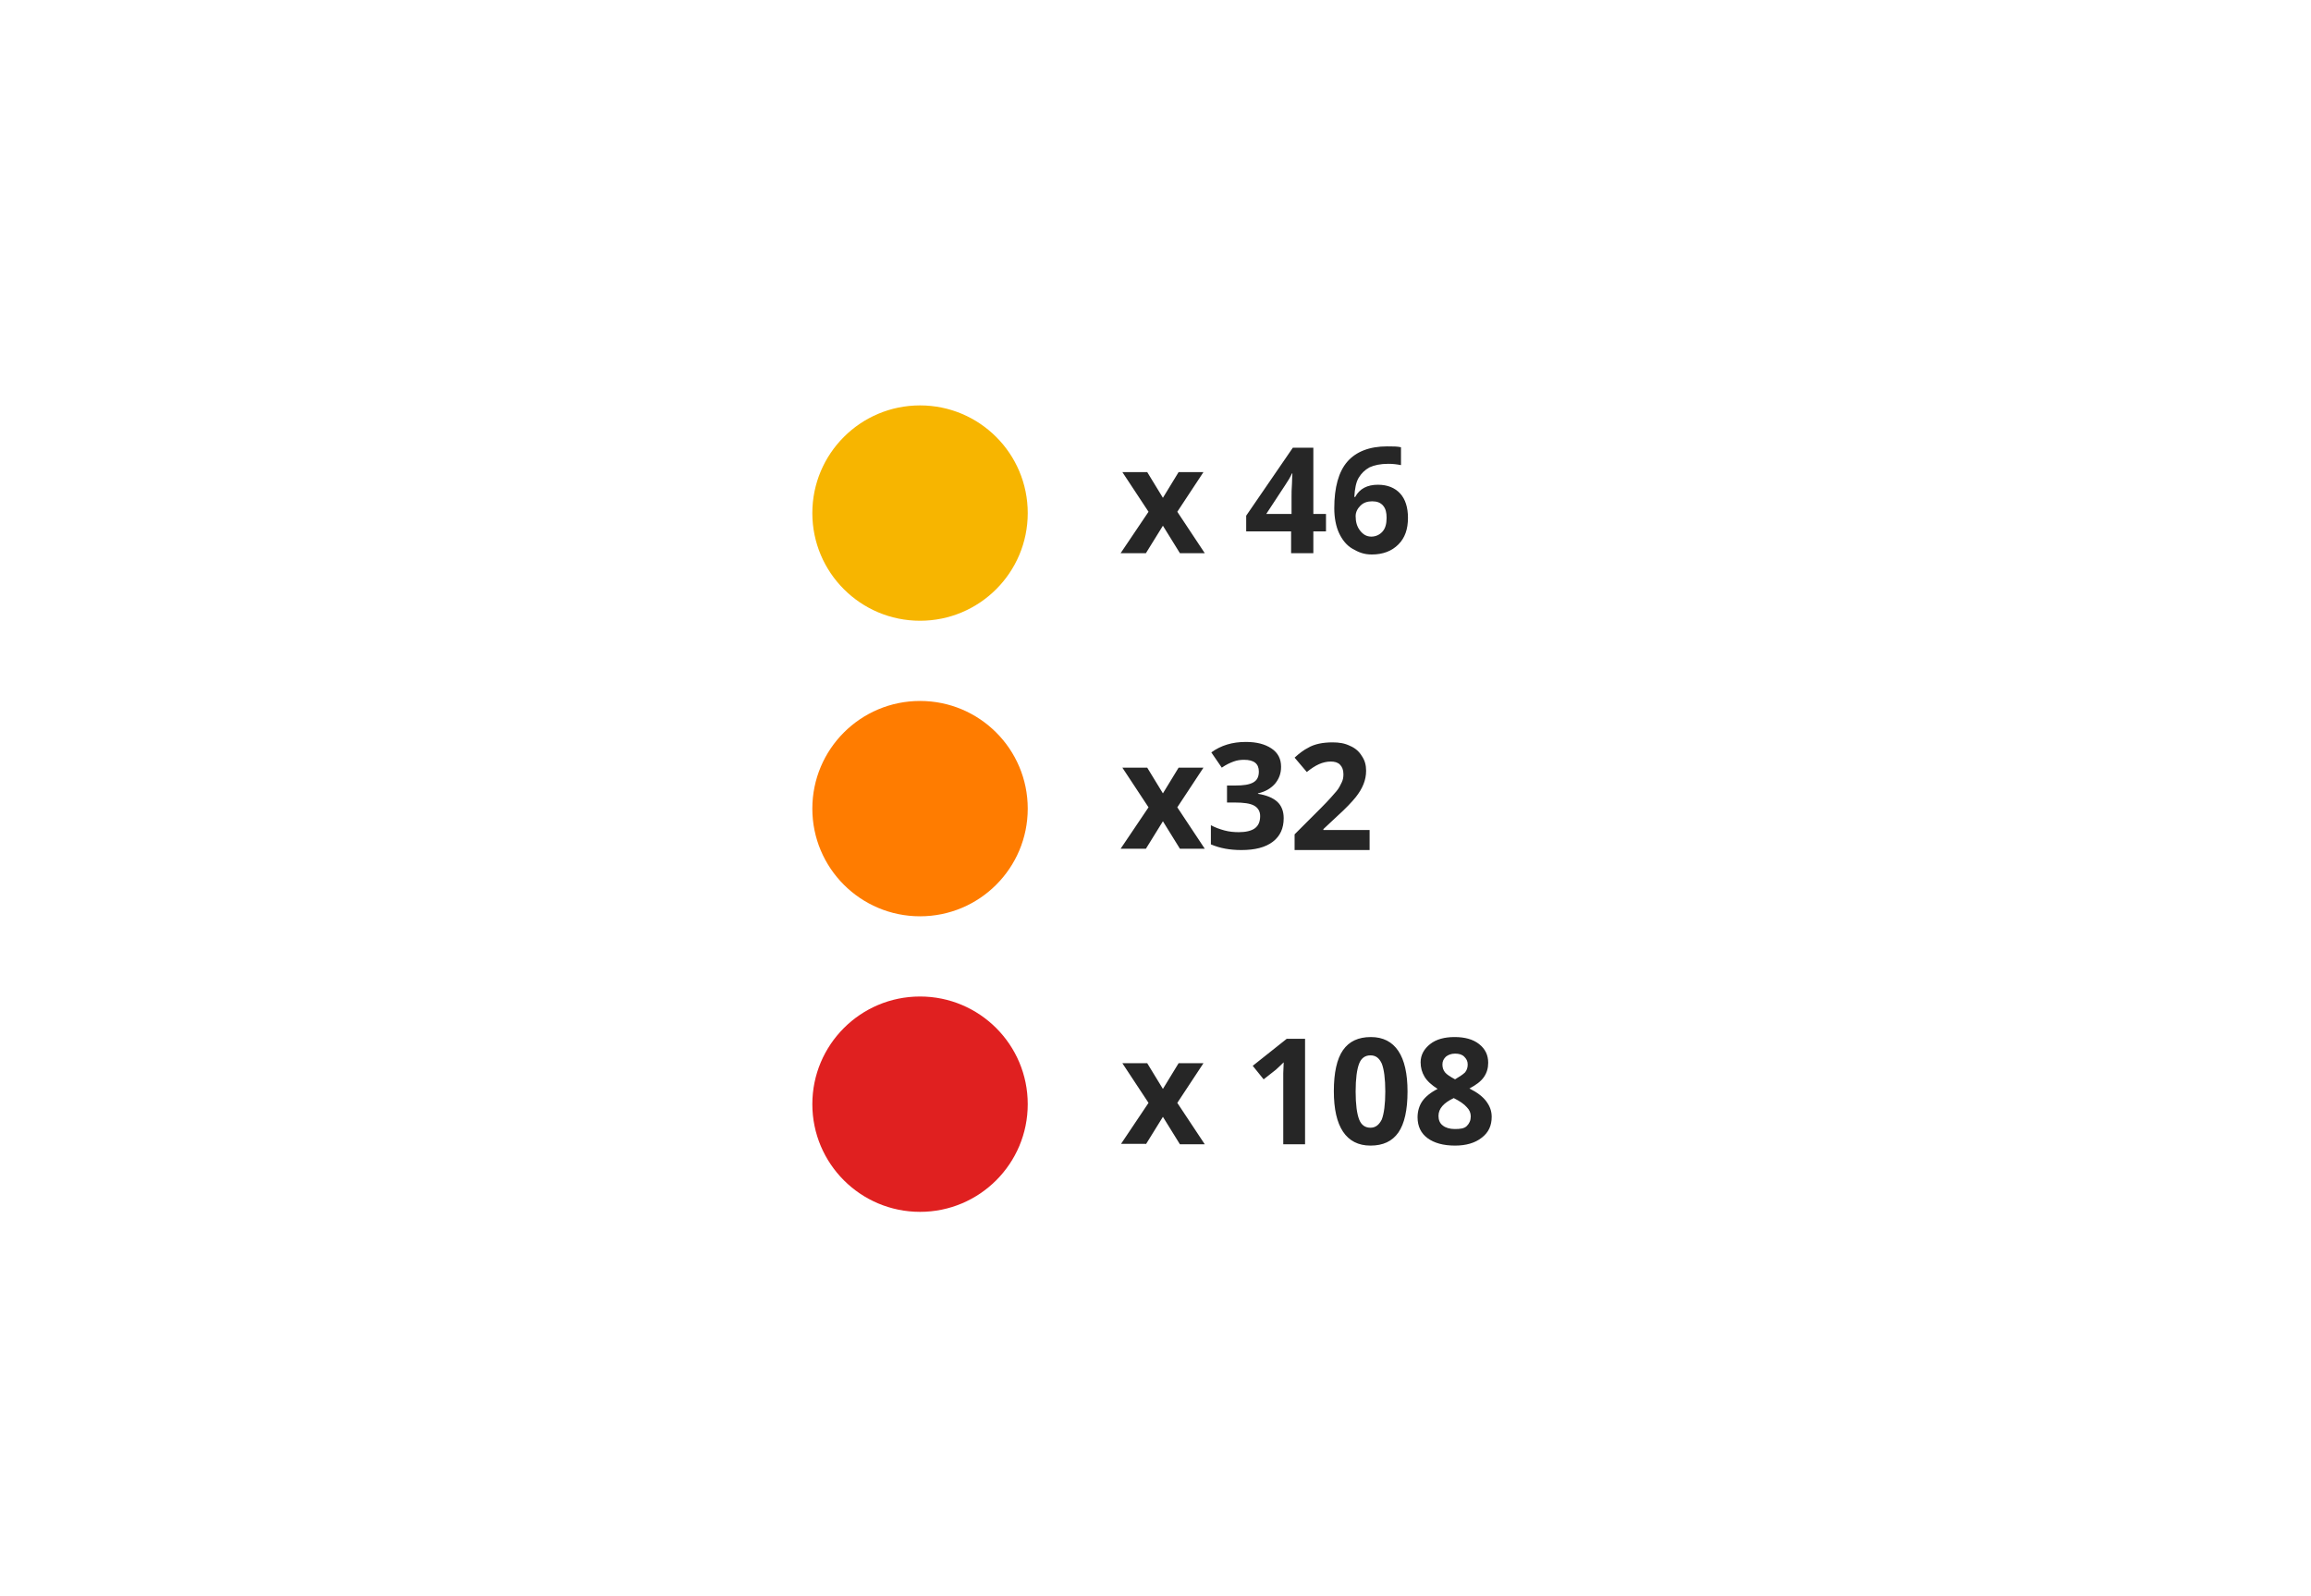
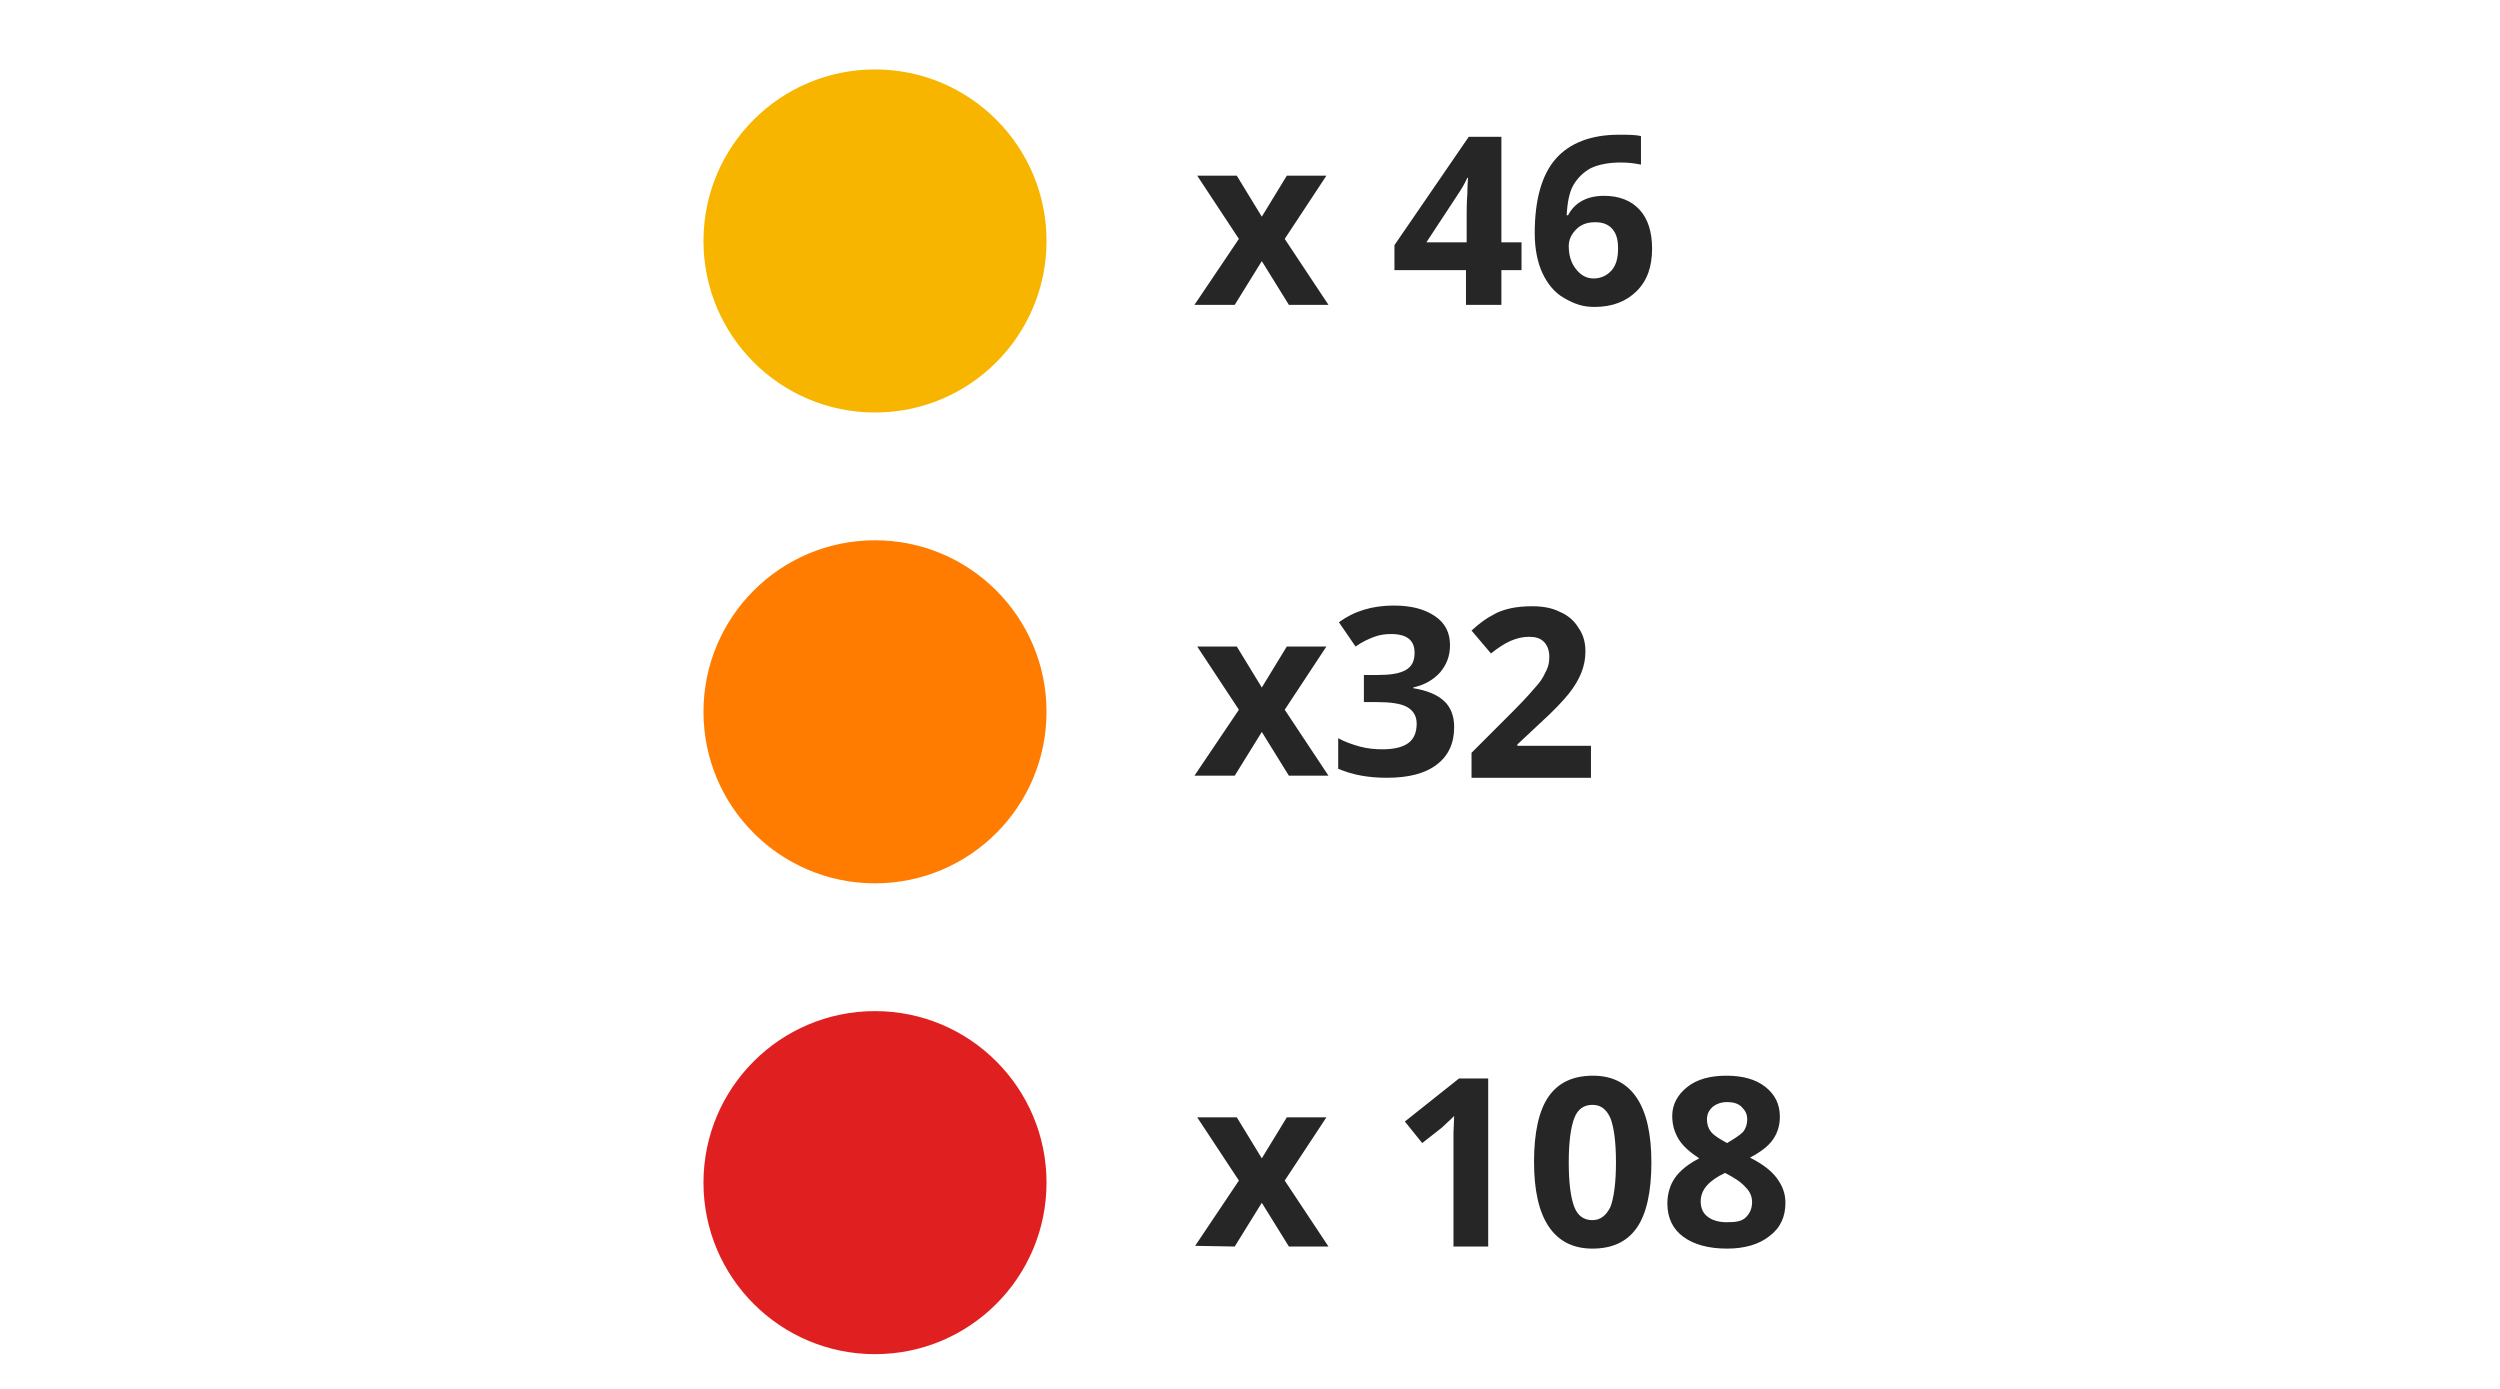
- <svg xmlns="http://www.w3.org/2000/svg" version="1.1" id="Layer_1" x="0px" y="0px" viewBox="0 0 530 366" style="enable-background:new 0 0 530 366;" xml:space="preserve">
+ <svg xmlns="http://www.w3.org/2000/svg" version="1.1" id="Layer_1" x="0px" y="0px" viewBox="0 0 360 200" style="enable-background:new 0 0 360 200;" xml:space="preserve">
  <style type="text/css">
	.st0{fill-opacity:0.85;}
	.st1{fill-rule:evenodd;clip-rule:evenodd;fill:#F7B500;}
	.st2{fill-rule:evenodd;clip-rule:evenodd;fill:#FF7C00;}
	.st3{fill-rule:evenodd;clip-rule:evenodd;fill:#E02020;}
</style>
  <g id="website-design">
    <g id="Group-13">
      <g id="Group-12" transform="translate(209, 111)">
-         <path id="x46x32x108" class="st0" d="M53.8,15.9l3.9-6.3l3.9,6.3h5.7L61,6.4l6-9.1h-5.7l-3.6,5.9l-3.6-5.9h-5.7l6,9.1L48,15.9     H53.8z M92.2,15.9v-5h2.9v-4h-2.9V-8.3h-4.7L76.8,7.3v3.6h10.3v5H92.2z M87.2,6.9h-5.8l4.4-6.7c0.6-0.9,1.1-1.7,1.5-2.6l0,0h0.1     c0,0.2-0.1,1-0.1,2.3c-0.1,1.3-0.1,2.3-0.1,3V6.9z M105.6,16.2c2.6,0,4.6-0.8,6.1-2.3s2.2-3.5,2.2-6.1c0-2.4-0.6-4.3-1.8-5.6     s-2.9-2-5.1-2c-2.4,0-4.2,0.9-5.2,2.8l0,0h-0.2c0.1-1.9,0.4-3.4,1-4.4s1.4-1.8,2.5-2.4c1.1-0.5,2.5-0.8,4.3-0.8     c1,0,1.9,0.1,2.9,0.3l0,0v-4.1c-0.8-0.2-1.9-0.2-3.2-0.2c-4,0-7.1,1.2-9.1,3.5s-3,5.9-3,10.7c0,2.2,0.4,4.2,1.1,5.7     s1.7,2.8,3.1,3.6S103.8,16.2,105.6,16.2z M105.5,12.1c-1.1,0-1.9-0.5-2.6-1.4c-0.7-0.9-1-2-1-3.3c0-0.9,0.4-1.7,1.1-2.4     c0.7-0.7,1.6-1,2.7-1c1.1,0,1.9,0.3,2.5,1s0.8,1.6,0.8,2.8c0,1.4-0.3,2.4-0.9,3.1S106.6,12.1,105.5,12.1z M53.8,83.7l3.9-6.3     l3.9,6.3h5.7L61,74.2l6-9.1h-5.7l-3.6,5.9l-3.6-5.9h-5.7l6,9.1L48,83.7H53.8z M75.7,84c3.1,0,5.5-0.6,7.2-1.9     c1.7-1.3,2.5-3.1,2.5-5.4c0-1.6-0.5-2.9-1.5-3.8s-2.5-1.5-4.4-1.8l0,0v-0.1c1.7-0.4,2.9-1.1,3.9-2.2c0.9-1.1,1.4-2.3,1.4-3.9     c0-1.8-0.7-3.2-2.2-4.2s-3.4-1.5-5.9-1.5c-3.1,0-5.7,0.8-7.9,2.4l0,0l2.4,3.5c1-0.7,1.9-1.1,2.7-1.4s1.6-0.4,2.4-0.4     c2.3,0,3.4,0.9,3.4,2.7c0,1.2-0.4,2-1.3,2.5c-0.9,0.5-2.2,0.7-4.1,0.7l0,0h-1.9v3.9h1.8c2,0,3.5,0.2,4.4,0.7     c0.9,0.5,1.4,1.3,1.4,2.4c0,1.3-0.4,2.2-1.2,2.8c-0.8,0.6-2.1,0.9-3.7,0.9c-1.1,0-2.2-0.1-3.3-0.4c-1.1-0.3-2.2-0.7-3.1-1.2l0,0     v4.4C70.8,83.6,73.1,84,75.7,84z M105.1,83.7v-4.3H94.5v-0.2l3.1-2.9c2.1-1.9,3.5-3.4,4.3-4.4s1.4-2,1.8-3c0.4-1,0.6-2,0.6-3.1     c0-1.3-0.3-2.4-1-3.4c-0.6-1-1.5-1.8-2.7-2.3c-1.2-0.6-2.5-0.8-4-0.8c-1.1,0-2.2,0.1-3.1,0.3s-1.8,0.5-2.6,1     c-0.8,0.4-1.8,1.1-3,2.2l0,0l2.8,3.3c1-0.8,1.9-1.4,2.8-1.8c0.9-0.4,1.8-0.6,2.7-0.6c0.9,0,1.6,0.2,2.1,0.7     c0.5,0.5,0.8,1.2,0.8,2.2c0,0.7-0.1,1.3-0.4,1.9s-0.6,1.3-1.2,2c-0.6,0.7-1.7,2-3.5,3.8l0,0l-6.1,6.1v3.6H105.1z M53.8,151.5     l3.9-6.3l3.9,6.3h5.7L61,142l6-9.1h-5.7l-3.6,5.9l-3.6-5.9h-5.7l6,9.1l-6.3,9.4H53.8z M90.3,151.5v-24.2h-4.2l-7.8,6.2l2.5,3.1     l2.8-2.2c0.3-0.3,0.9-0.8,1.8-1.7l0,0l-0.1,2.5l0,2.3v14H90.3z M105.3,151.8c2.9,0,5-1,6.4-3c1.4-2,2.1-5.2,2.1-9.4     c0-4.1-0.7-7.2-2.1-9.3c-1.4-2.1-3.5-3.2-6.3-3.2c-2.9,0-5,1-6.4,3c-1.4,2-2.1,5.2-2.1,9.4c0,4.1,0.7,7.2,2.1,9.3     C100.4,150.7,102.5,151.8,105.3,151.8z M105.3,147.7c-1.2,0-2.1-0.6-2.6-1.9c-0.5-1.3-0.8-3.4-0.8-6.4c0-3,0.3-5.1,0.8-6.4     c0.5-1.3,1.4-1.9,2.6-1.9c1.2,0,2,0.6,2.6,1.9c0.5,1.3,0.8,3.4,0.8,6.4c0,2.9-0.3,5.1-0.8,6.4C107.3,147,106.5,147.7,105.3,147.7     z M124.7,151.8c2.5,0,4.6-0.6,6.1-1.8c1.6-1.2,2.3-2.8,2.3-4.8c0-1.3-0.4-2.4-1.2-3.5c-0.8-1.1-2.1-2.1-3.9-3     c1.5-0.8,2.6-1.6,3.3-2.6c0.7-1,1-2.1,1-3.3c0-1.8-0.7-3.2-2.1-4.3c-1.4-1.1-3.3-1.6-5.6-1.6c-2.3,0-4.2,0.5-5.6,1.6     c-1.4,1.1-2.2,2.5-2.2,4.2c0,1.2,0.3,2.3,0.9,3.3c0.6,1,1.6,1.9,3,2.8c-1.6,0.8-2.8,1.8-3.5,2.8s-1.1,2.3-1.1,3.7     c0,2.1,0.8,3.7,2.3,4.8C119.9,151.2,122,151.8,124.7,151.8z M124.7,136.6c-1.1-0.6-1.9-1.1-2.3-1.6c-0.4-0.5-0.6-1.1-0.6-1.8     c0-0.8,0.3-1.3,0.8-1.8c0.5-0.4,1.2-0.7,2.1-0.7c0.9,0,1.6,0.2,2.1,0.7s0.8,1,0.8,1.8c0,0.7-0.2,1.3-0.6,1.8     C126.5,135.5,125.7,136,124.7,136.6z M124.6,148c-1.1,0-2.1-0.3-2.7-0.8c-0.7-0.5-1-1.3-1-2.2c0-1.7,1.2-3,3.5-4.1     c1.4,0.7,2.4,1.4,3,2.1c0.6,0.6,0.9,1.3,0.9,2.1c0,0.9-0.3,1.6-0.9,2.2S125.9,148,124.6,148z" />
-         <circle id="Oval" class="st1" cx="2" cy="6.7" r="24.7" />
-         <circle id="Oval-Copy-4" class="st2" cx="2" cy="74.5" r="24.7" />
-         <circle id="Oval-Copy-5" class="st3" cx="2" cy="142.3" r="24.7" />
+         <path id="x46x32x108" class="st0" d="M-31.2-67.1l3.9-6.3l3.9,6.3h5.7l-6.3-9.5l6-9.1h-5.7l-3.6,5.9l-3.6-5.9h-5.7l6,9.1     l-6.4,9.5H-31.2z M7.2-67.1v-5h2.9v-4H7.2v-15.2H2.5L-8.2-75.7v3.6H2.1v5H7.2z M2.2-76.1h-5.8l4.4-6.7c0.6-0.9,1.1-1.7,1.5-2.6     l0,0h0.1c0,0.2-0.1,1-0.1,2.3c-0.1,1.3-0.1,2.3-0.1,3V-76.1z M20.6-66.8c2.6,0,4.6-0.8,6.1-2.3s2.2-3.5,2.2-6.1     c0-2.4-0.6-4.3-1.8-5.6c-1.2-1.3-2.9-2-5.1-2c-2.4,0-4.2,0.9-5.2,2.8l0,0h-0.2c0.1-1.9,0.4-3.4,1-4.4s1.4-1.8,2.5-2.4     c1.1-0.5,2.5-0.8,4.3-0.8c1,0,1.9,0.1,2.9,0.3l0,0v-4.1c-0.8-0.2-1.9-0.2-3.2-0.2c-4,0-7.1,1.2-9.1,3.5s-3,5.9-3,10.7     c0,2.2,0.4,4.2,1.1,5.7s1.7,2.8,3.1,3.6C17.6-67.3,18.8-66.8,20.6-66.8z M20.5-70.9c-1.1,0-1.9-0.5-2.6-1.4s-1-2-1-3.3     c0-0.9,0.4-1.7,1.1-2.4s1.6-1,2.7-1s1.9,0.3,2.5,1s0.8,1.6,0.8,2.8c0,1.4-0.3,2.4-0.9,3.1C22.5-71.4,21.6-70.9,20.5-70.9z      M-31.2,0.7l3.9-6.3l3.9,6.3h5.7L-24-8.8l6-9.1h-5.7l-3.6,5.9l-3.6-5.9h-5.7l6,9.1L-37,0.7H-31.2z M-9.3,1c3.1,0,5.5-0.6,7.2-1.9     S0.4-4,0.4-6.3c0-1.6-0.5-2.9-1.5-3.8s-2.5-1.5-4.4-1.8l0,0V-12c1.7-0.4,2.9-1.1,3.9-2.2c0.9-1.1,1.4-2.3,1.4-3.9     c0-1.8-0.7-3.2-2.2-4.2s-3.4-1.5-5.9-1.5c-3.1,0-5.7,0.8-7.9,2.4l0,0l2.4,3.5c1-0.7,1.9-1.1,2.7-1.4s1.6-0.4,2.4-0.4     c2.3,0,3.4,0.9,3.4,2.7c0,1.2-0.4,2-1.3,2.5s-2.2,0.7-4.1,0.7l0,0h-1.9v3.9h1.8c2,0,3.5,0.2,4.4,0.7S-5-7.9-5-6.8     C-5-5.5-5.4-4.6-6.2-4s-2.1,0.9-3.7,0.9c-1.1,0-2.2-0.1-3.3-0.4s-2.2-0.7-3.1-1.2l0,0v4.4C-14.2,0.6-11.9,1-9.3,1z M20.1,0.7     v-4.3H9.5v-0.2l3.1-2.9c2.1-1.9,3.5-3.4,4.3-4.4s1.4-2,1.8-3s0.6-2,0.6-3.1c0-1.3-0.3-2.4-1-3.4c-0.6-1-1.5-1.8-2.7-2.3     c-1.2-0.6-2.5-0.8-4-0.8c-1.1,0-2.2,0.1-3.1,0.3s-1.8,0.5-2.6,1c-0.8,0.4-1.8,1.1-3,2.2l0,0l2.8,3.3c1-0.8,1.9-1.4,2.8-1.8     s1.8-0.6,2.7-0.6s1.6,0.2,2.1,0.7c0.5,0.5,0.8,1.2,0.8,2.2c0,0.7-0.1,1.3-0.4,1.9s-0.6,1.3-1.2,2s-1.7,2-3.5,3.8l0,0L2.9-2.6V1     h17.2V0.7z M-31.2,68.5l3.9-6.3l3.9,6.3h5.7L-24,59l6-9.1h-5.7l-3.6,5.9l-3.6-5.9h-5.7l6,9.1l-6.3,9.4L-31.2,68.5L-31.2,68.5z      M5.3,68.5V44.3H1.1l-7.8,6.2l2.5,3.1l2.8-2.2c0.3-0.3,0.9-0.8,1.8-1.7l0,0l-0.1,2.5v2.3v14H5.3L5.3,68.5z M20.3,68.8     c2.9,0,5-1,6.4-3s2.1-5.2,2.1-9.4c0-4.1-0.7-7.2-2.1-9.3s-3.5-3.2-6.3-3.2c-2.9,0-5,1-6.4,3s-2.1,5.2-2.1,9.4     c0,4.1,0.7,7.2,2.1,9.3C15.4,67.7,17.5,68.8,20.3,68.8z M20.3,64.7c-1.2,0-2.1-0.6-2.6-1.9c-0.5-1.3-0.8-3.4-0.8-6.4     s0.3-5.1,0.8-6.4c0.5-1.3,1.4-1.9,2.6-1.9s2,0.6,2.6,1.9c0.5,1.3,0.8,3.4,0.8,6.4c0,2.9-0.3,5.1-0.8,6.4     C22.3,64,21.5,64.7,20.3,64.7z M39.7,68.8c2.5,0,4.6-0.6,6.1-1.8c1.6-1.2,2.3-2.8,2.3-4.8c0-1.3-0.4-2.4-1.2-3.5s-2.1-2.1-3.9-3     c1.5-0.8,2.6-1.6,3.3-2.6s1-2.1,1-3.3c0-1.8-0.7-3.2-2.1-4.3c-1.4-1.1-3.3-1.6-5.6-1.6s-4.2,0.5-5.6,1.6     c-1.4,1.1-2.2,2.5-2.2,4.2c0,1.2,0.3,2.3,0.9,3.3s1.6,1.9,3,2.8c-1.6,0.8-2.8,1.8-3.5,2.8s-1.1,2.3-1.1,3.7     c0,2.1,0.8,3.7,2.3,4.8C34.9,68.2,37,68.8,39.7,68.8z M39.7,53.6c-1.1-0.6-1.9-1.1-2.3-1.6s-0.6-1.1-0.6-1.8     c0-0.8,0.3-1.3,0.8-1.8c0.5-0.4,1.2-0.7,2.1-0.7s1.6,0.2,2.1,0.7s0.8,1,0.8,1.8c0,0.7-0.2,1.3-0.6,1.8     C41.5,52.5,40.7,53,39.7,53.6z M39.6,65c-1.1,0-2.1-0.3-2.7-0.8c-0.7-0.5-1-1.3-1-2.2c0-1.7,1.2-3,3.5-4.1c1.4,0.7,2.4,1.4,3,2.1     c0.6,0.6,0.9,1.3,0.9,2.1c0,0.9-0.3,1.6-0.9,2.2C41.8,64.9,40.9,65,39.6,65z" />
+         <circle id="Oval" class="st1" cx="-83" cy="-76.3" r="24.7" />
+         <circle id="Oval-Copy-4" class="st2" cx="-83" cy="-8.5" r="24.7" />
+         <circle id="Oval-Copy-5" class="st3" cx="-83" cy="59.3" r="24.7" />
      </g>
    </g>
  </g>
</svg>
